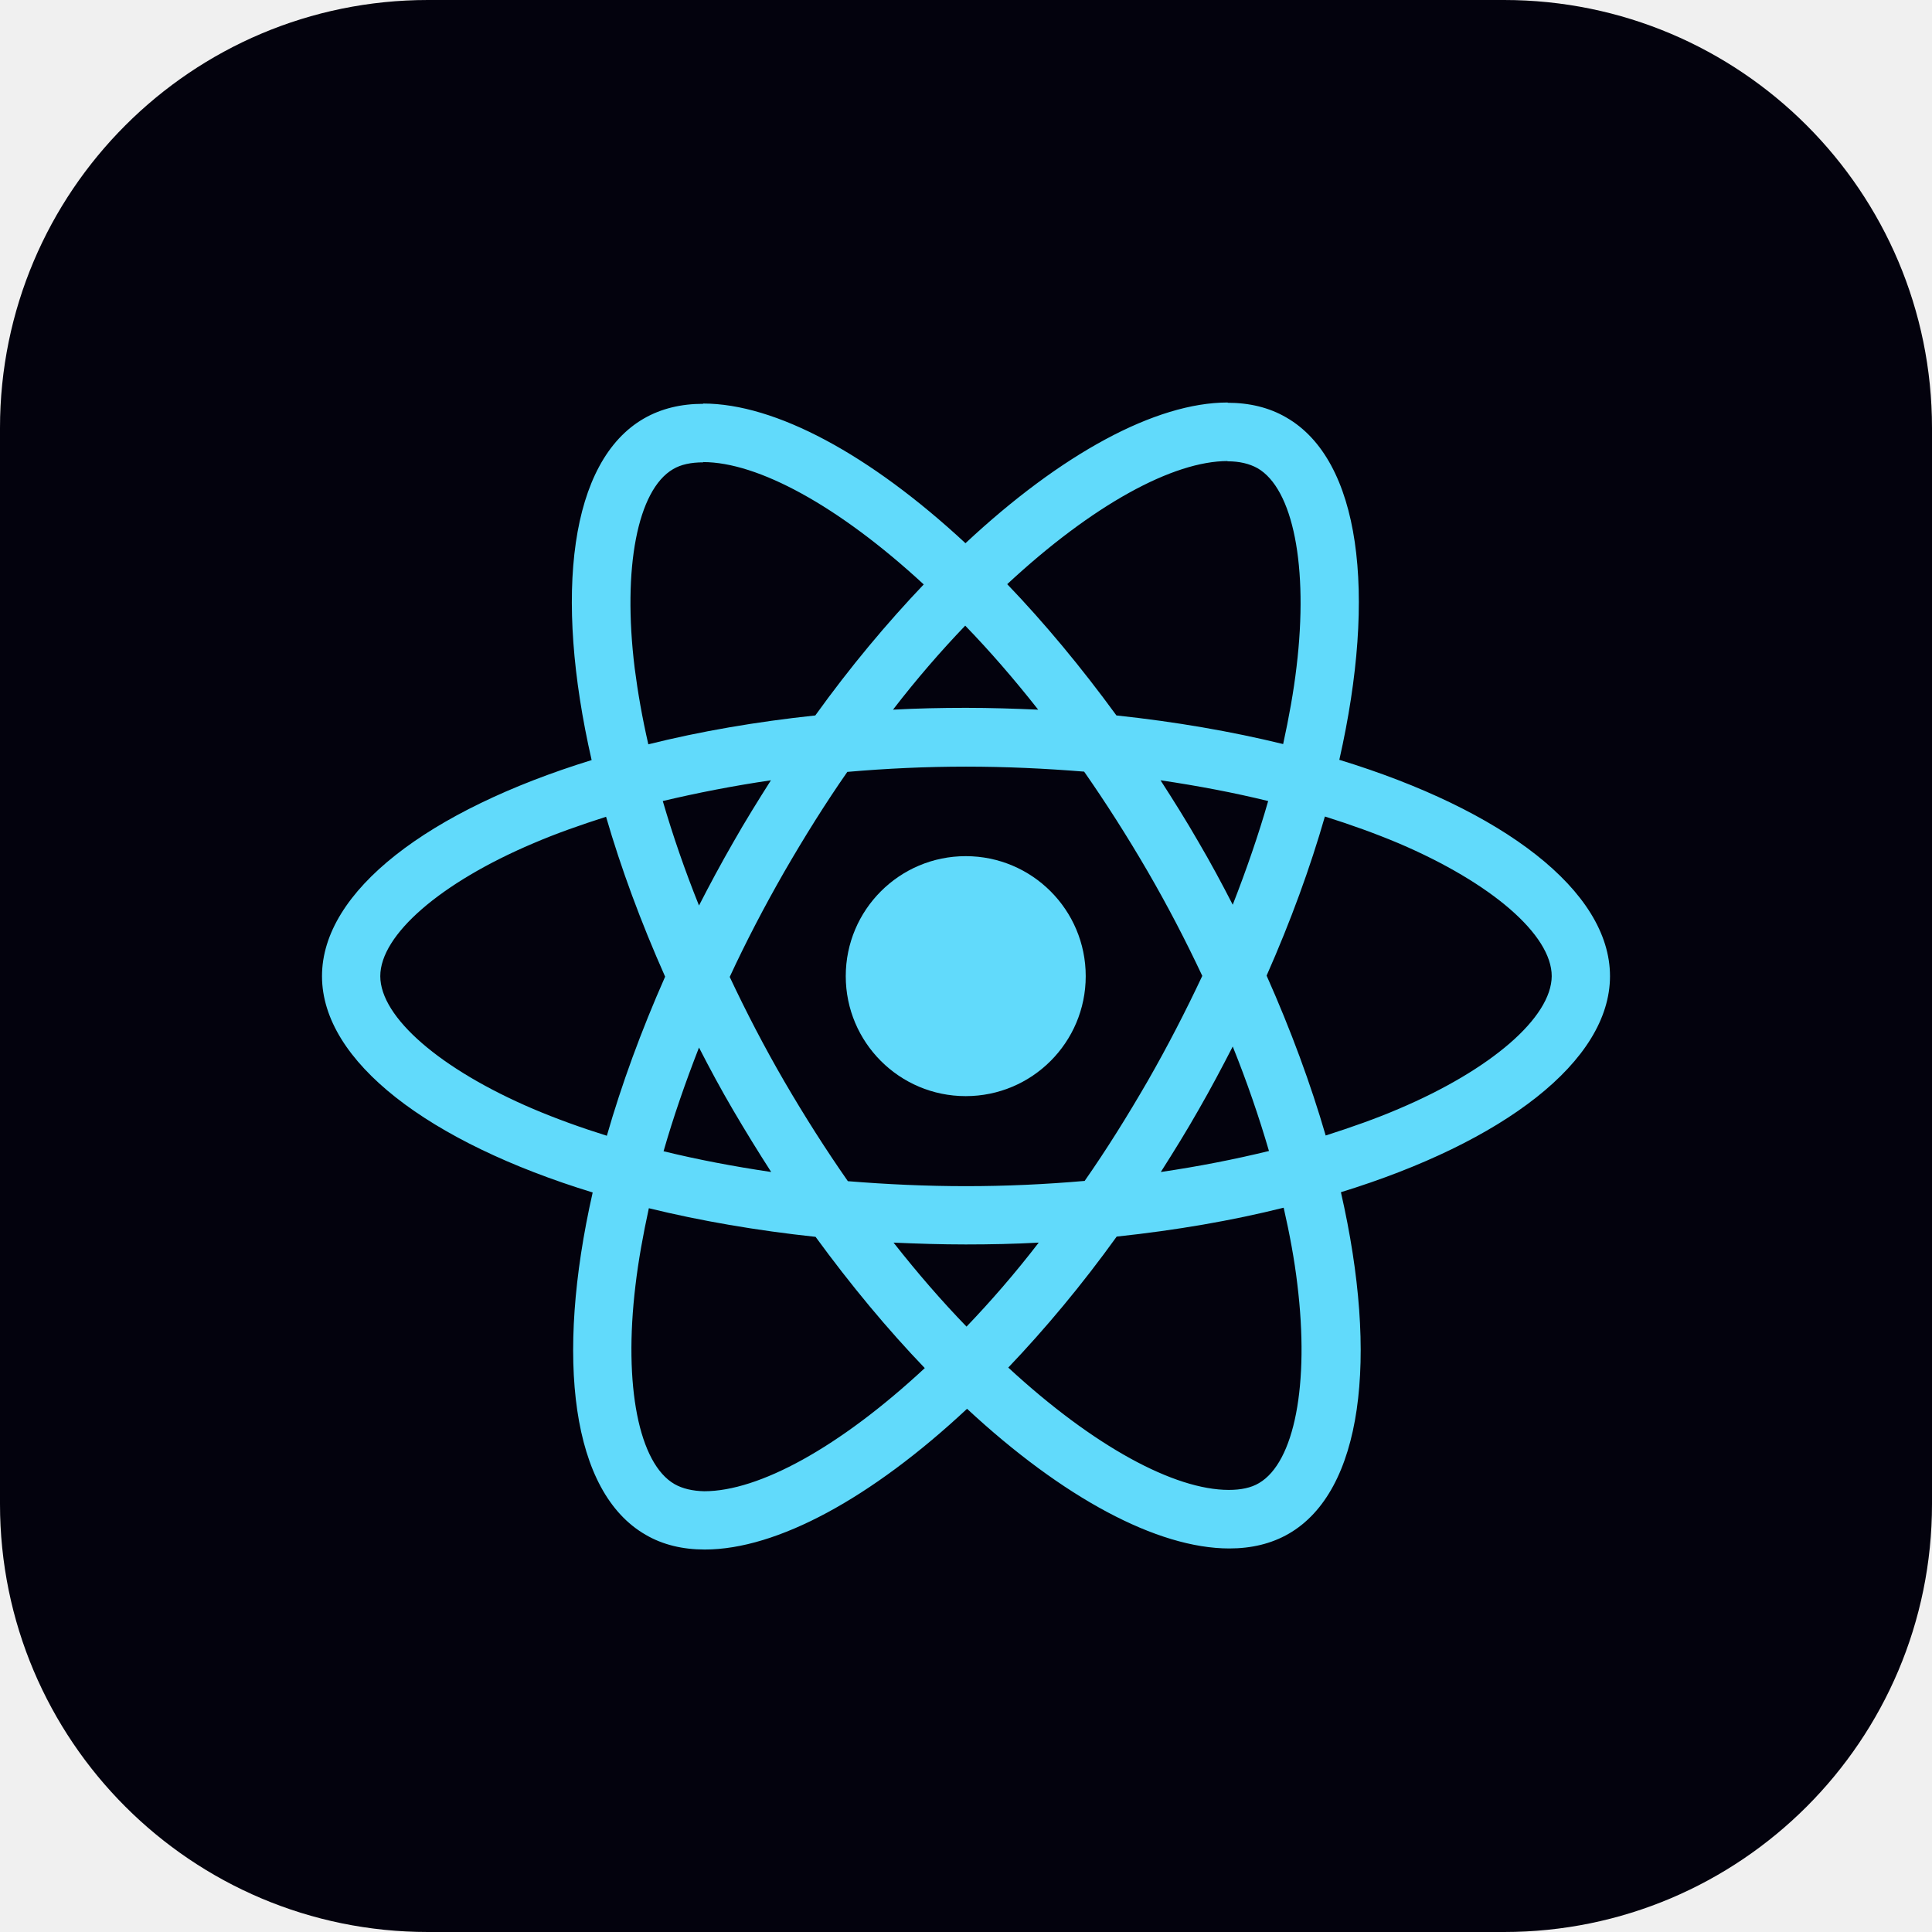
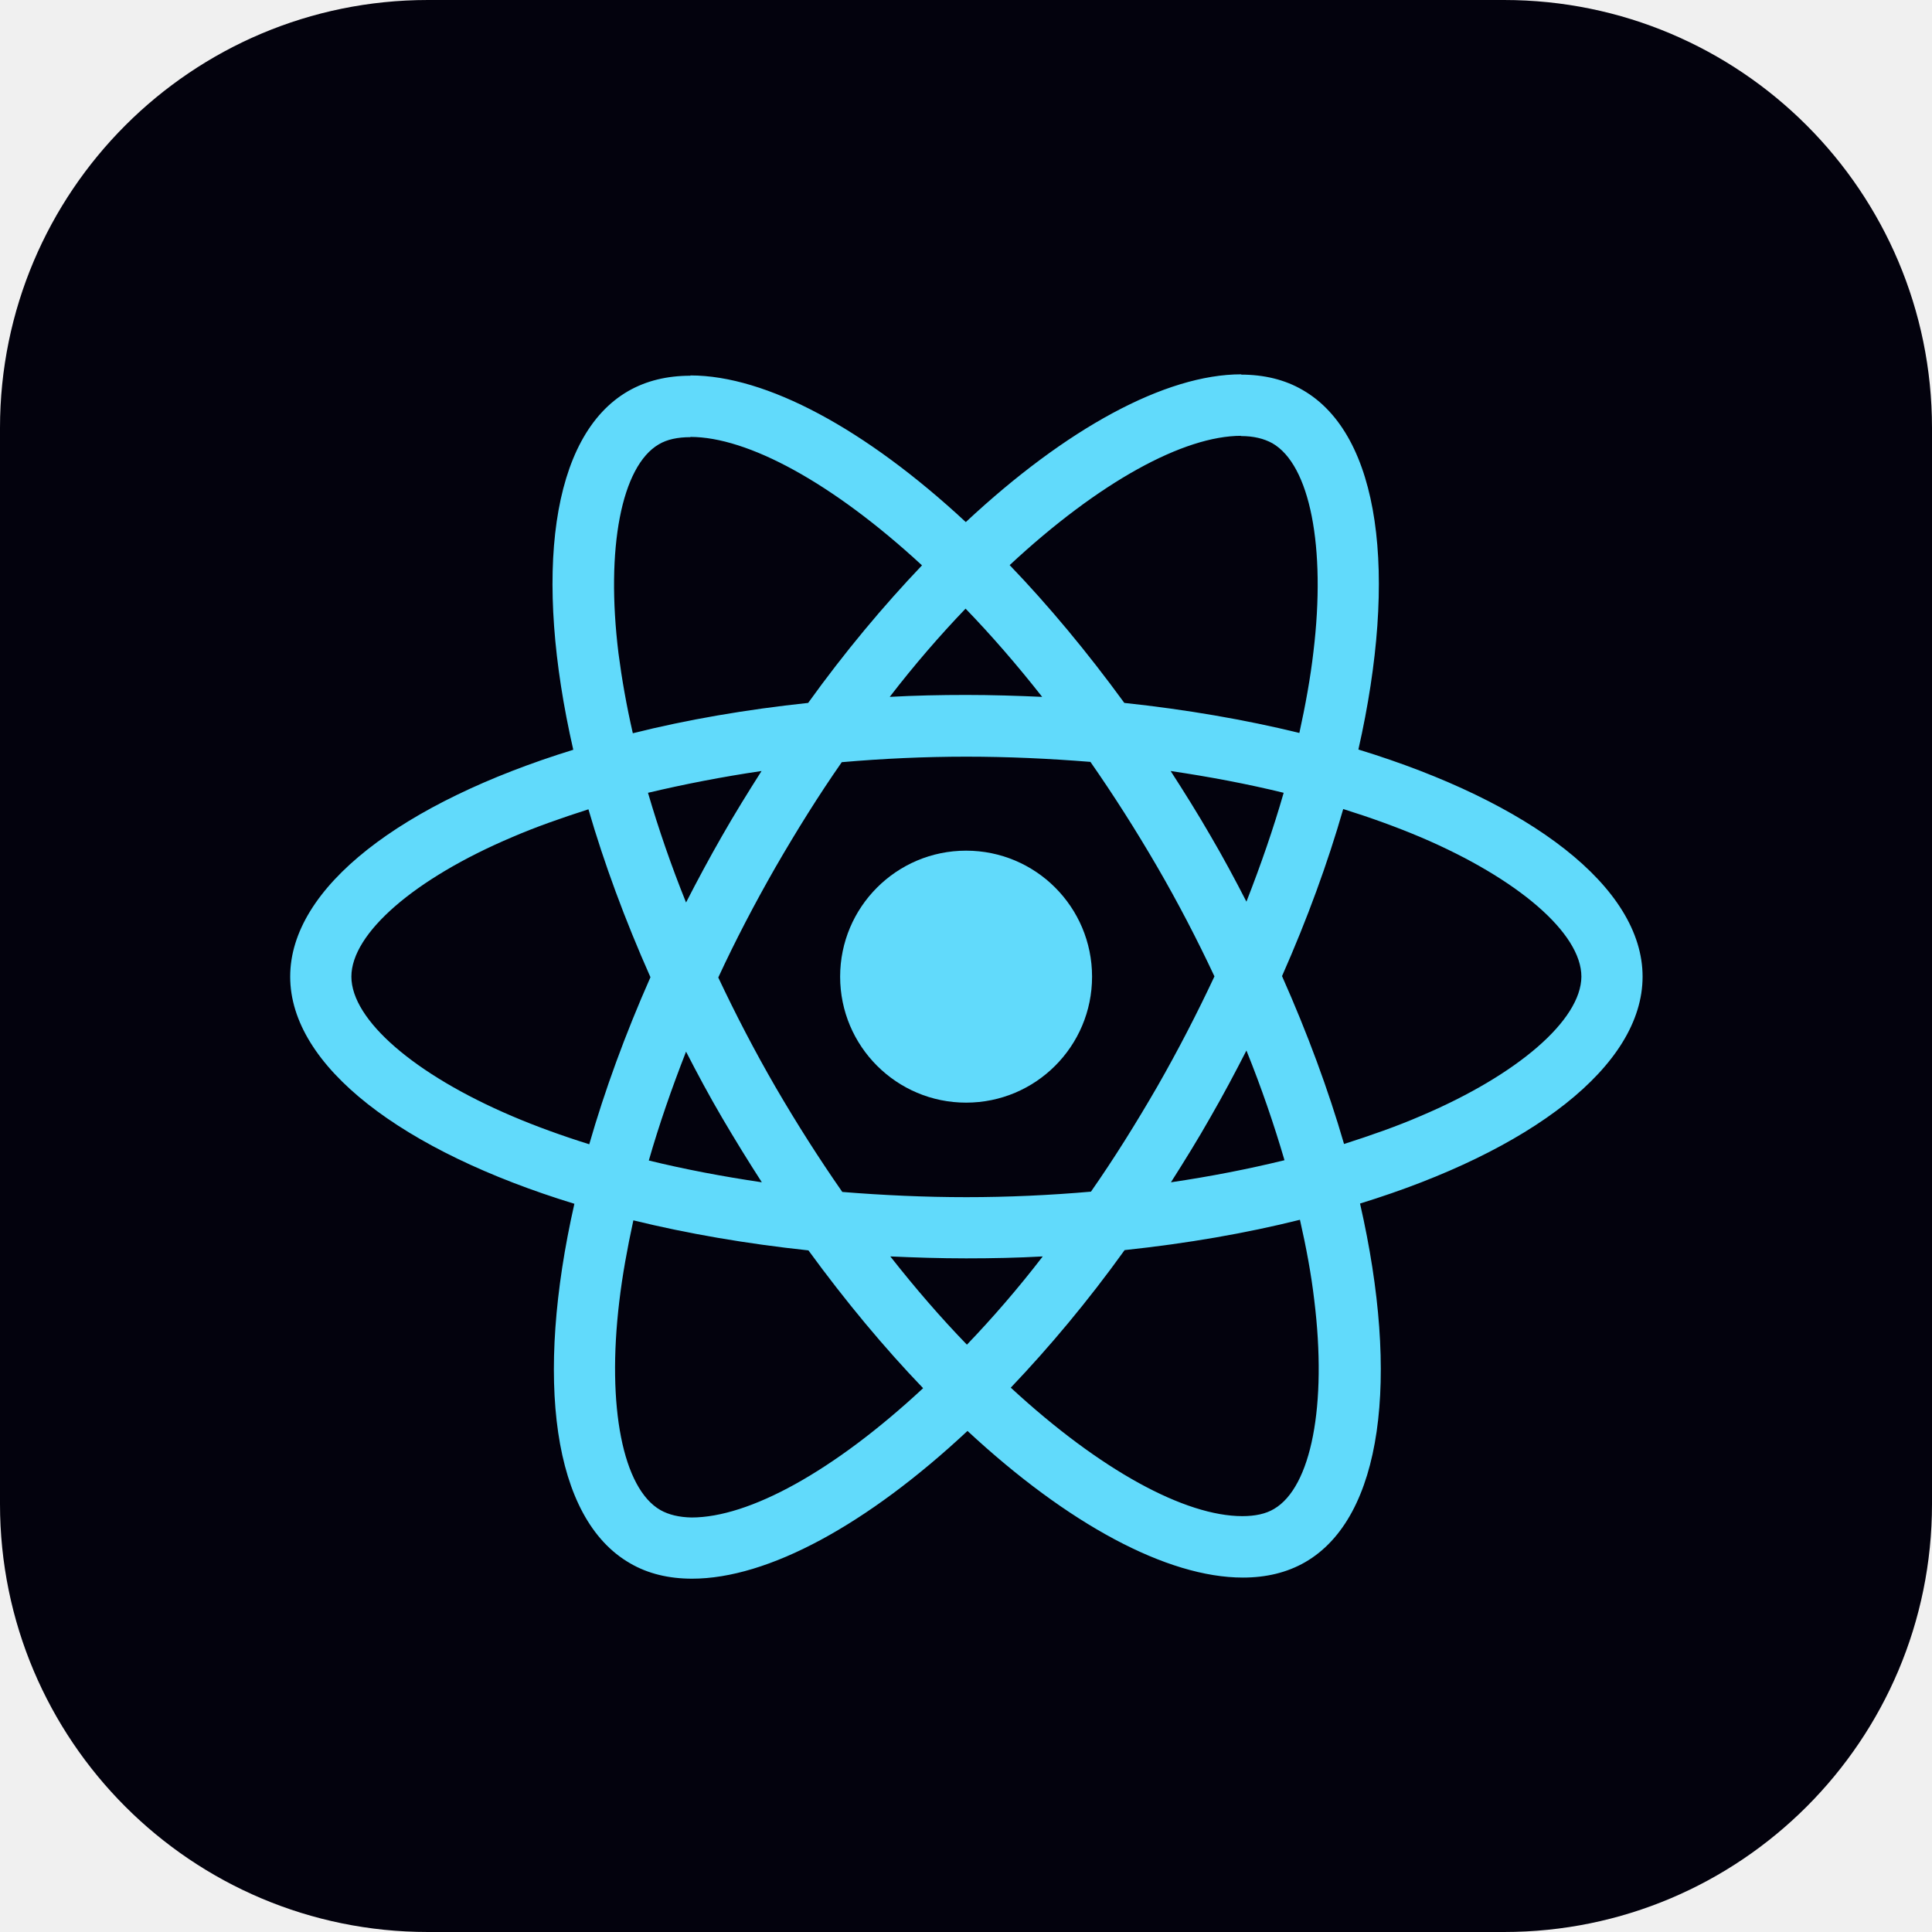
- <svg xmlns="http://www.w3.org/2000/svg" width="96" height="96" viewBox="0 0 96 96" fill="none">
-   <path fill-rule="evenodd" clip-rule="evenodd" d="M21.265 0C9.521 0 0 9.521 0 21.265V21.265V74.735C0 86.479 9.521 96 21.265 96V96H74.735C86.479 96 96 86.479 96 74.735V74.735V21.265C96 9.521 86.479 0 74.735 0V0H21.265Z" fill="#03020D" />
-   <rect width="64" height="64" transform="translate(16 16)" fill="#03020D" />
-   <path d="M80 48.504C80 44.264 74.691 40.246 66.55 37.755C68.429 29.458 67.594 22.857 63.915 20.744C63.067 20.248 62.076 20.013 60.993 20.013V22.922C61.593 22.922 62.076 23.04 62.48 23.261C64.254 24.279 65.024 28.153 64.424 33.137C64.281 34.363 64.046 35.654 63.759 36.972C61.202 36.346 58.41 35.863 55.475 35.55C53.714 33.137 51.888 30.945 50.048 29.027C54.301 25.075 58.293 22.909 61.006 22.909V20C57.419 20 52.722 22.557 47.974 26.992C43.225 22.583 38.529 20.052 34.942 20.052V22.961C37.642 22.961 41.647 25.114 45.9 29.04C44.073 30.958 42.247 33.137 40.512 35.55C37.564 35.863 34.772 36.346 32.215 36.985C31.915 35.68 31.693 34.415 31.537 33.202C30.924 28.218 31.68 24.344 33.441 23.314C33.833 23.079 34.342 22.974 34.942 22.974V20.065C33.846 20.065 32.855 20.3 31.994 20.796C28.328 22.909 27.506 29.497 29.398 37.768C21.283 40.272 16 44.277 16 48.504C16 52.744 21.309 56.761 29.45 59.253C27.571 67.55 28.406 74.151 32.085 76.264C32.933 76.76 33.924 76.995 35.02 76.995C38.607 76.995 43.304 74.438 48.052 70.002C52.801 74.412 57.497 76.942 61.084 76.942C62.18 76.942 63.172 76.708 64.033 76.212C67.698 74.099 68.52 67.511 66.629 59.24C74.717 56.748 80 52.73 80 48.504ZM63.015 39.803C62.532 41.486 61.932 43.221 61.254 44.956C60.719 43.912 60.158 42.868 59.545 41.825C58.945 40.781 58.306 39.764 57.666 38.772C59.519 39.046 61.306 39.385 63.015 39.803ZM57.04 53.696C56.023 55.457 54.979 57.127 53.896 58.679C51.953 58.849 49.983 58.94 48 58.94C46.03 58.94 44.06 58.849 42.13 58.692C41.047 57.14 39.99 55.483 38.973 53.735C37.981 52.026 37.081 50.291 36.259 48.543C37.068 46.795 37.981 45.047 38.96 43.338C39.977 41.577 41.021 39.907 42.103 38.355C44.047 38.185 46.017 38.094 48 38.094C49.97 38.094 51.94 38.185 53.87 38.342C54.953 39.894 56.01 41.551 57.027 43.299C58.019 45.008 58.919 46.743 59.741 48.491C58.919 50.239 58.019 51.987 57.04 53.696ZM61.254 52C61.958 53.748 62.559 55.496 63.054 57.192C61.345 57.609 59.545 57.962 57.68 58.236C58.319 57.231 58.958 56.201 59.558 55.144C60.158 54.1 60.719 53.044 61.254 52ZM48.026 65.919C46.813 64.667 45.6 63.271 44.4 61.745C45.574 61.797 46.774 61.836 47.987 61.836C49.213 61.836 50.426 61.81 51.614 61.745C50.44 63.271 49.226 64.667 48.026 65.919ZM38.32 58.236C36.468 57.962 34.681 57.623 32.972 57.205C33.455 55.522 34.055 53.787 34.733 52.052C35.268 53.096 35.829 54.139 36.442 55.183C37.055 56.227 37.681 57.244 38.32 58.236ZM47.961 31.088C49.174 32.341 50.387 33.737 51.587 35.263C50.413 35.211 49.213 35.172 48 35.172C46.774 35.172 45.56 35.198 44.373 35.263C45.547 33.737 46.761 32.341 47.961 31.088ZM38.307 38.772C37.668 39.777 37.029 40.807 36.429 41.864C35.829 42.907 35.268 43.951 34.733 44.995C34.029 43.247 33.428 41.499 32.933 39.803C34.642 39.398 36.442 39.046 38.307 38.772ZM26.501 55.105C21.883 53.135 18.896 50.552 18.896 48.504C18.896 46.456 21.883 43.86 26.501 41.903C27.623 41.42 28.85 40.99 30.115 40.585C30.858 43.142 31.837 45.803 33.05 48.53C31.85 51.243 30.885 53.892 30.154 56.435C28.863 56.031 27.636 55.587 26.501 55.105ZM33.52 73.746C31.746 72.729 30.976 68.854 31.576 63.871C31.72 62.645 31.954 61.353 32.241 60.036C34.798 60.662 37.59 61.145 40.525 61.458C42.286 63.871 44.112 66.063 45.952 67.98C41.699 71.933 37.707 74.099 34.994 74.099C34.407 74.086 33.911 73.968 33.52 73.746ZM64.463 63.806C65.076 68.789 64.32 72.664 62.559 73.694C62.167 73.929 61.658 74.033 61.058 74.033C58.358 74.033 54.353 71.881 50.1 67.954C51.927 66.037 53.753 63.858 55.488 61.445C58.436 61.132 61.228 60.649 63.785 60.01C64.085 61.327 64.32 62.593 64.463 63.806ZM69.486 55.105C68.364 55.587 67.137 56.018 65.872 56.422C65.128 53.865 64.15 51.204 62.937 48.478C64.137 45.764 65.102 43.116 65.833 40.572C67.124 40.977 68.351 41.42 69.499 41.903C74.117 43.873 77.104 46.456 77.104 48.504C77.091 50.552 74.103 53.148 69.486 55.105Z" fill="#61DAFB" />
-   <path d="M47.987 54.466C51.28 54.466 53.949 51.797 53.949 48.504C53.949 45.211 51.28 42.542 47.987 42.542C44.694 42.542 42.025 45.211 42.025 48.504C42.025 51.797 44.694 54.466 47.987 54.466Z" fill="#61DAFB" />
+ <svg xmlns="http://www.w3.org/2000/svg" width="40" height="40" viewBox="0 0 40 40" fill="none">
+   <path fill-rule="evenodd" clip-rule="evenodd" d="M8.861 0C3.967 0 0 3.967 0 8.861V31.139C0 36.033 3.967 40 8.861 40H31.139C36.033 40 40 36.033 40 31.139V8.861C40 3.967 36.033 0 31.139 0H8.861Z" fill="#03020D" />
+   <g clip-path="url(#clip0_391_16137)">
+     <path d="M34.008 20.22C34.008 18.366 31.685 16.608 28.124 15.518C28.945 11.888 28.58 9 26.971 8.075C26.6 7.858 26.166 7.756 25.692 7.756V9.028C25.955 9.028 26.166 9.08 26.343 9.177C27.119 9.622 27.456 11.317 27.193 13.497C27.131 14.034 27.028 14.599 26.902 15.175C25.784 14.901 24.562 14.69 23.278 14.553C22.508 13.497 21.709 12.538 20.904 11.7C22.764 9.97 24.511 9.023 25.698 9.023V7.75C24.128 7.75 22.074 8.869 19.996 10.809C17.919 8.88 15.864 7.773 14.295 7.773V9.046C15.476 9.046 17.228 9.987 19.089 11.705C18.29 12.544 17.491 13.497 16.732 14.553C15.442 14.69 14.221 14.901 13.102 15.181C12.971 14.61 12.874 14.057 12.805 13.526C12.537 11.346 12.868 9.651 13.639 9.2C13.81 9.097 14.032 9.051 14.295 9.051V7.779C13.815 7.779 13.382 7.881 13.005 8.098C11.401 9.023 11.042 11.905 11.869 15.523C8.319 16.619 6.008 18.371 6.008 20.22C6.008 22.075 8.331 23.833 11.892 24.923C11.07 28.553 11.435 31.441 13.045 32.366C13.416 32.583 13.85 32.685 14.329 32.685C15.899 32.685 17.953 31.567 20.031 29.626C22.108 31.555 24.163 32.662 25.732 32.662C26.212 32.662 26.645 32.56 27.022 32.343C28.626 31.418 28.985 28.536 28.158 24.918C31.696 23.828 34.008 22.07 34.008 20.22ZM26.577 16.414C26.366 17.15 26.103 17.909 25.806 18.668C25.572 18.212 25.327 17.755 25.059 17.298C24.796 16.842 24.517 16.397 24.237 15.963C25.047 16.083 25.829 16.231 26.577 16.414ZM23.963 22.492C23.518 23.262 23.061 23.993 22.587 24.672C21.737 24.746 20.875 24.786 20.008 24.786C19.146 24.786 18.284 24.746 17.439 24.678C16.966 23.999 16.503 23.274 16.058 22.509C15.625 21.761 15.231 21.002 14.871 20.238C15.225 19.473 15.625 18.708 16.053 17.96C16.498 17.19 16.954 16.459 17.428 15.78C18.279 15.706 19.14 15.666 20.008 15.666C20.87 15.666 21.731 15.706 22.576 15.774C23.05 16.454 23.512 17.178 23.957 17.943C24.391 18.691 24.785 19.45 25.144 20.215C24.785 20.98 24.391 21.744 23.963 22.492ZM25.806 21.75C26.115 22.515 26.377 23.28 26.594 24.021C25.846 24.204 25.059 24.358 24.243 24.478C24.522 24.039 24.802 23.588 25.064 23.125C25.327 22.669 25.572 22.207 25.806 21.75ZM20.019 27.84C19.488 27.292 18.958 26.681 18.433 26.013C18.946 26.036 19.471 26.053 20.002 26.053C20.539 26.053 21.069 26.042 21.589 26.013C21.075 26.681 20.544 27.292 20.019 27.84ZM15.773 24.478C14.963 24.358 14.181 24.21 13.433 24.027C13.644 23.291 13.907 22.532 14.204 21.773C14.438 22.229 14.683 22.686 14.951 23.143C15.219 23.599 15.493 24.044 15.773 24.478ZM19.991 12.601C20.521 13.149 21.052 13.76 21.577 14.428C21.064 14.405 20.539 14.388 20.008 14.388C19.471 14.388 18.941 14.399 18.421 14.428C18.935 13.76 19.466 13.149 19.991 12.601ZM15.767 15.963C15.488 16.402 15.208 16.853 14.945 17.315C14.683 17.772 14.438 18.229 14.204 18.685C13.895 17.92 13.633 17.156 13.416 16.414C14.164 16.237 14.951 16.083 15.767 15.963ZM10.602 23.108C8.582 22.247 7.275 21.116 7.275 20.22C7.275 19.324 8.582 18.189 10.602 17.333C11.093 17.121 11.63 16.933 12.183 16.756C12.508 17.875 12.937 19.039 13.467 20.232C12.942 21.419 12.52 22.578 12.2 23.691C11.635 23.514 11.099 23.32 10.602 23.108ZM13.673 31.264C12.896 30.819 12.56 29.124 12.822 26.944C12.885 26.407 12.988 25.842 13.113 25.266C14.232 25.54 15.453 25.751 16.738 25.888C17.508 26.944 18.307 27.902 19.112 28.741C17.251 30.471 15.505 31.418 14.318 31.418C14.061 31.413 13.844 31.361 13.673 31.264ZM27.21 26.915C27.479 29.095 27.148 30.79 26.377 31.241C26.206 31.344 25.983 31.39 25.721 31.39C24.539 31.39 22.787 30.448 20.927 28.73C21.726 27.891 22.525 26.938 23.284 25.882C24.574 25.745 25.795 25.534 26.914 25.254C27.045 25.831 27.148 26.384 27.21 26.915ZM29.408 23.108C28.917 23.32 28.38 23.508 27.827 23.685C27.502 22.566 27.073 21.402 26.543 20.209C27.068 19.022 27.49 17.863 27.81 16.75C28.375 16.927 28.911 17.121 29.413 17.333C31.434 18.194 32.741 19.324 32.741 20.22C32.735 21.116 31.428 22.252 29.408 23.108Z" fill="#61DAFB" />
+     <path d="M20.002 22.829C21.443 22.829 22.61 21.661 22.61 20.221C22.61 18.78 21.443 17.612 20.002 17.612C18.562 17.612 17.394 18.78 17.394 20.221C17.394 21.661 18.562 22.829 20.002 22.829Z" fill="#61DAFB" />
+   </g>
+   <defs>
+     <clipPath id="clip0_391_16137">
+       <rect width="28" height="28" fill="white" transform="translate(6.00781 6)" />
+     </clipPath>
+   </defs>
</svg>
